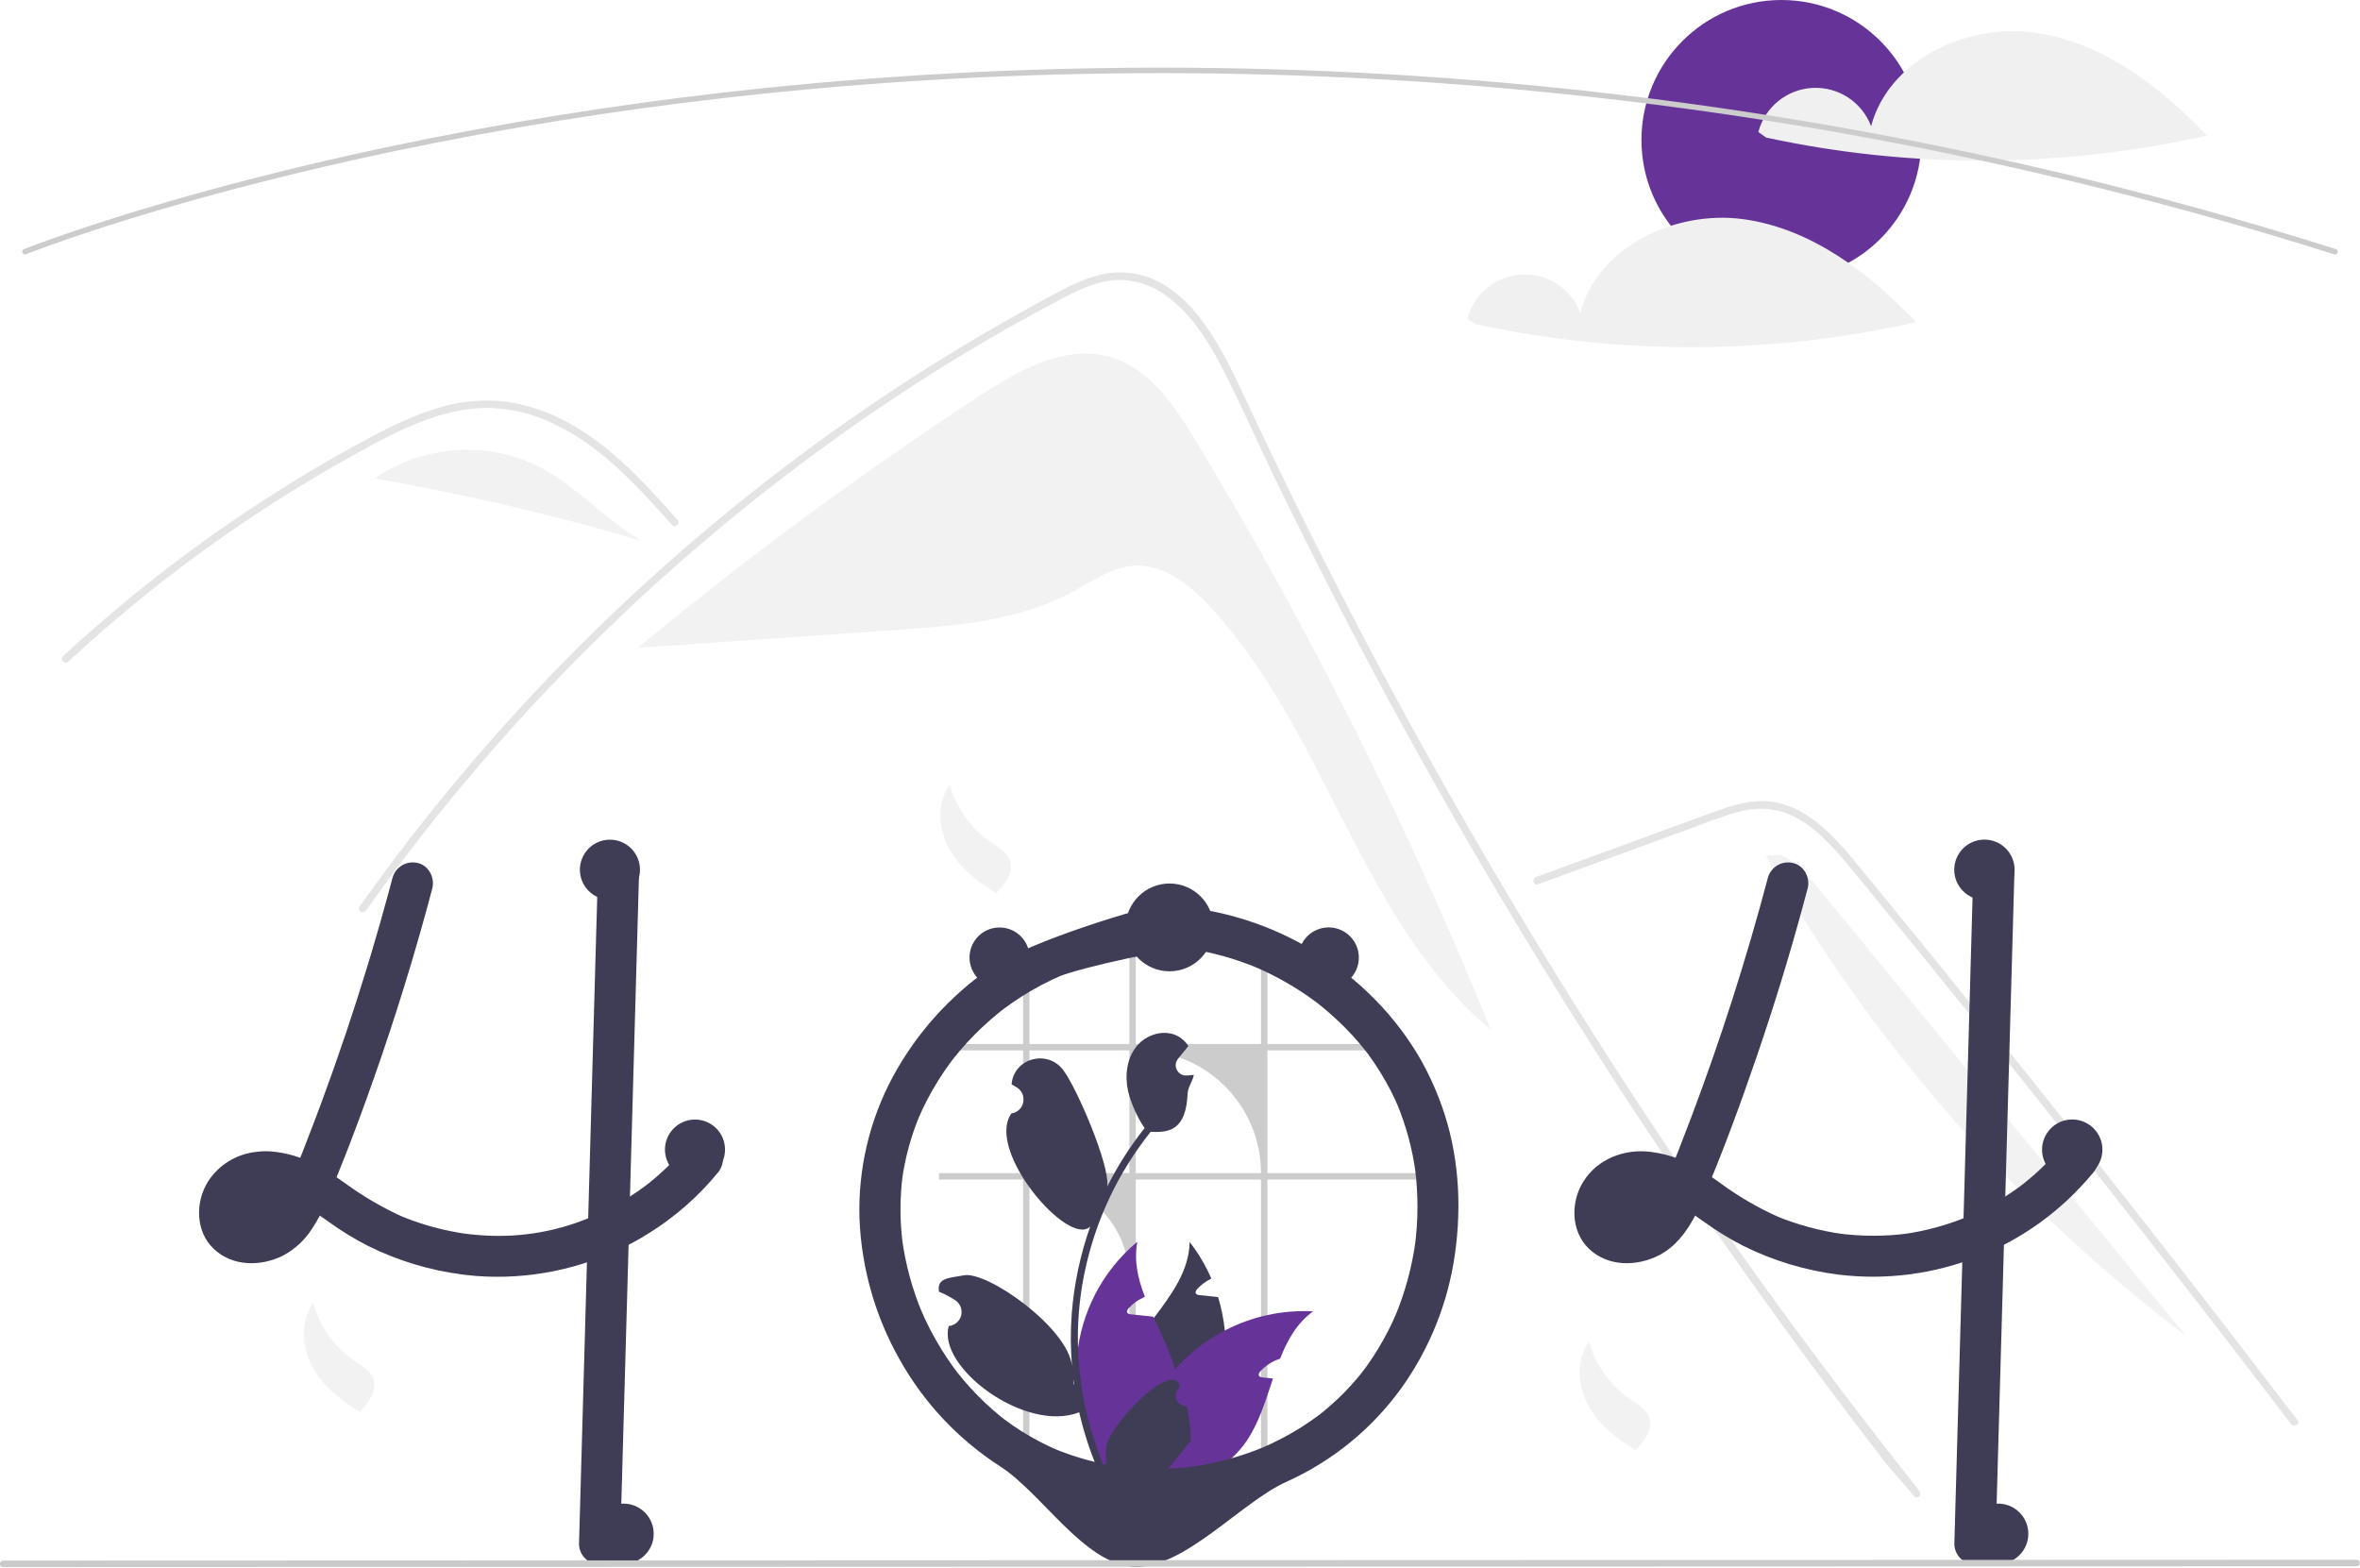
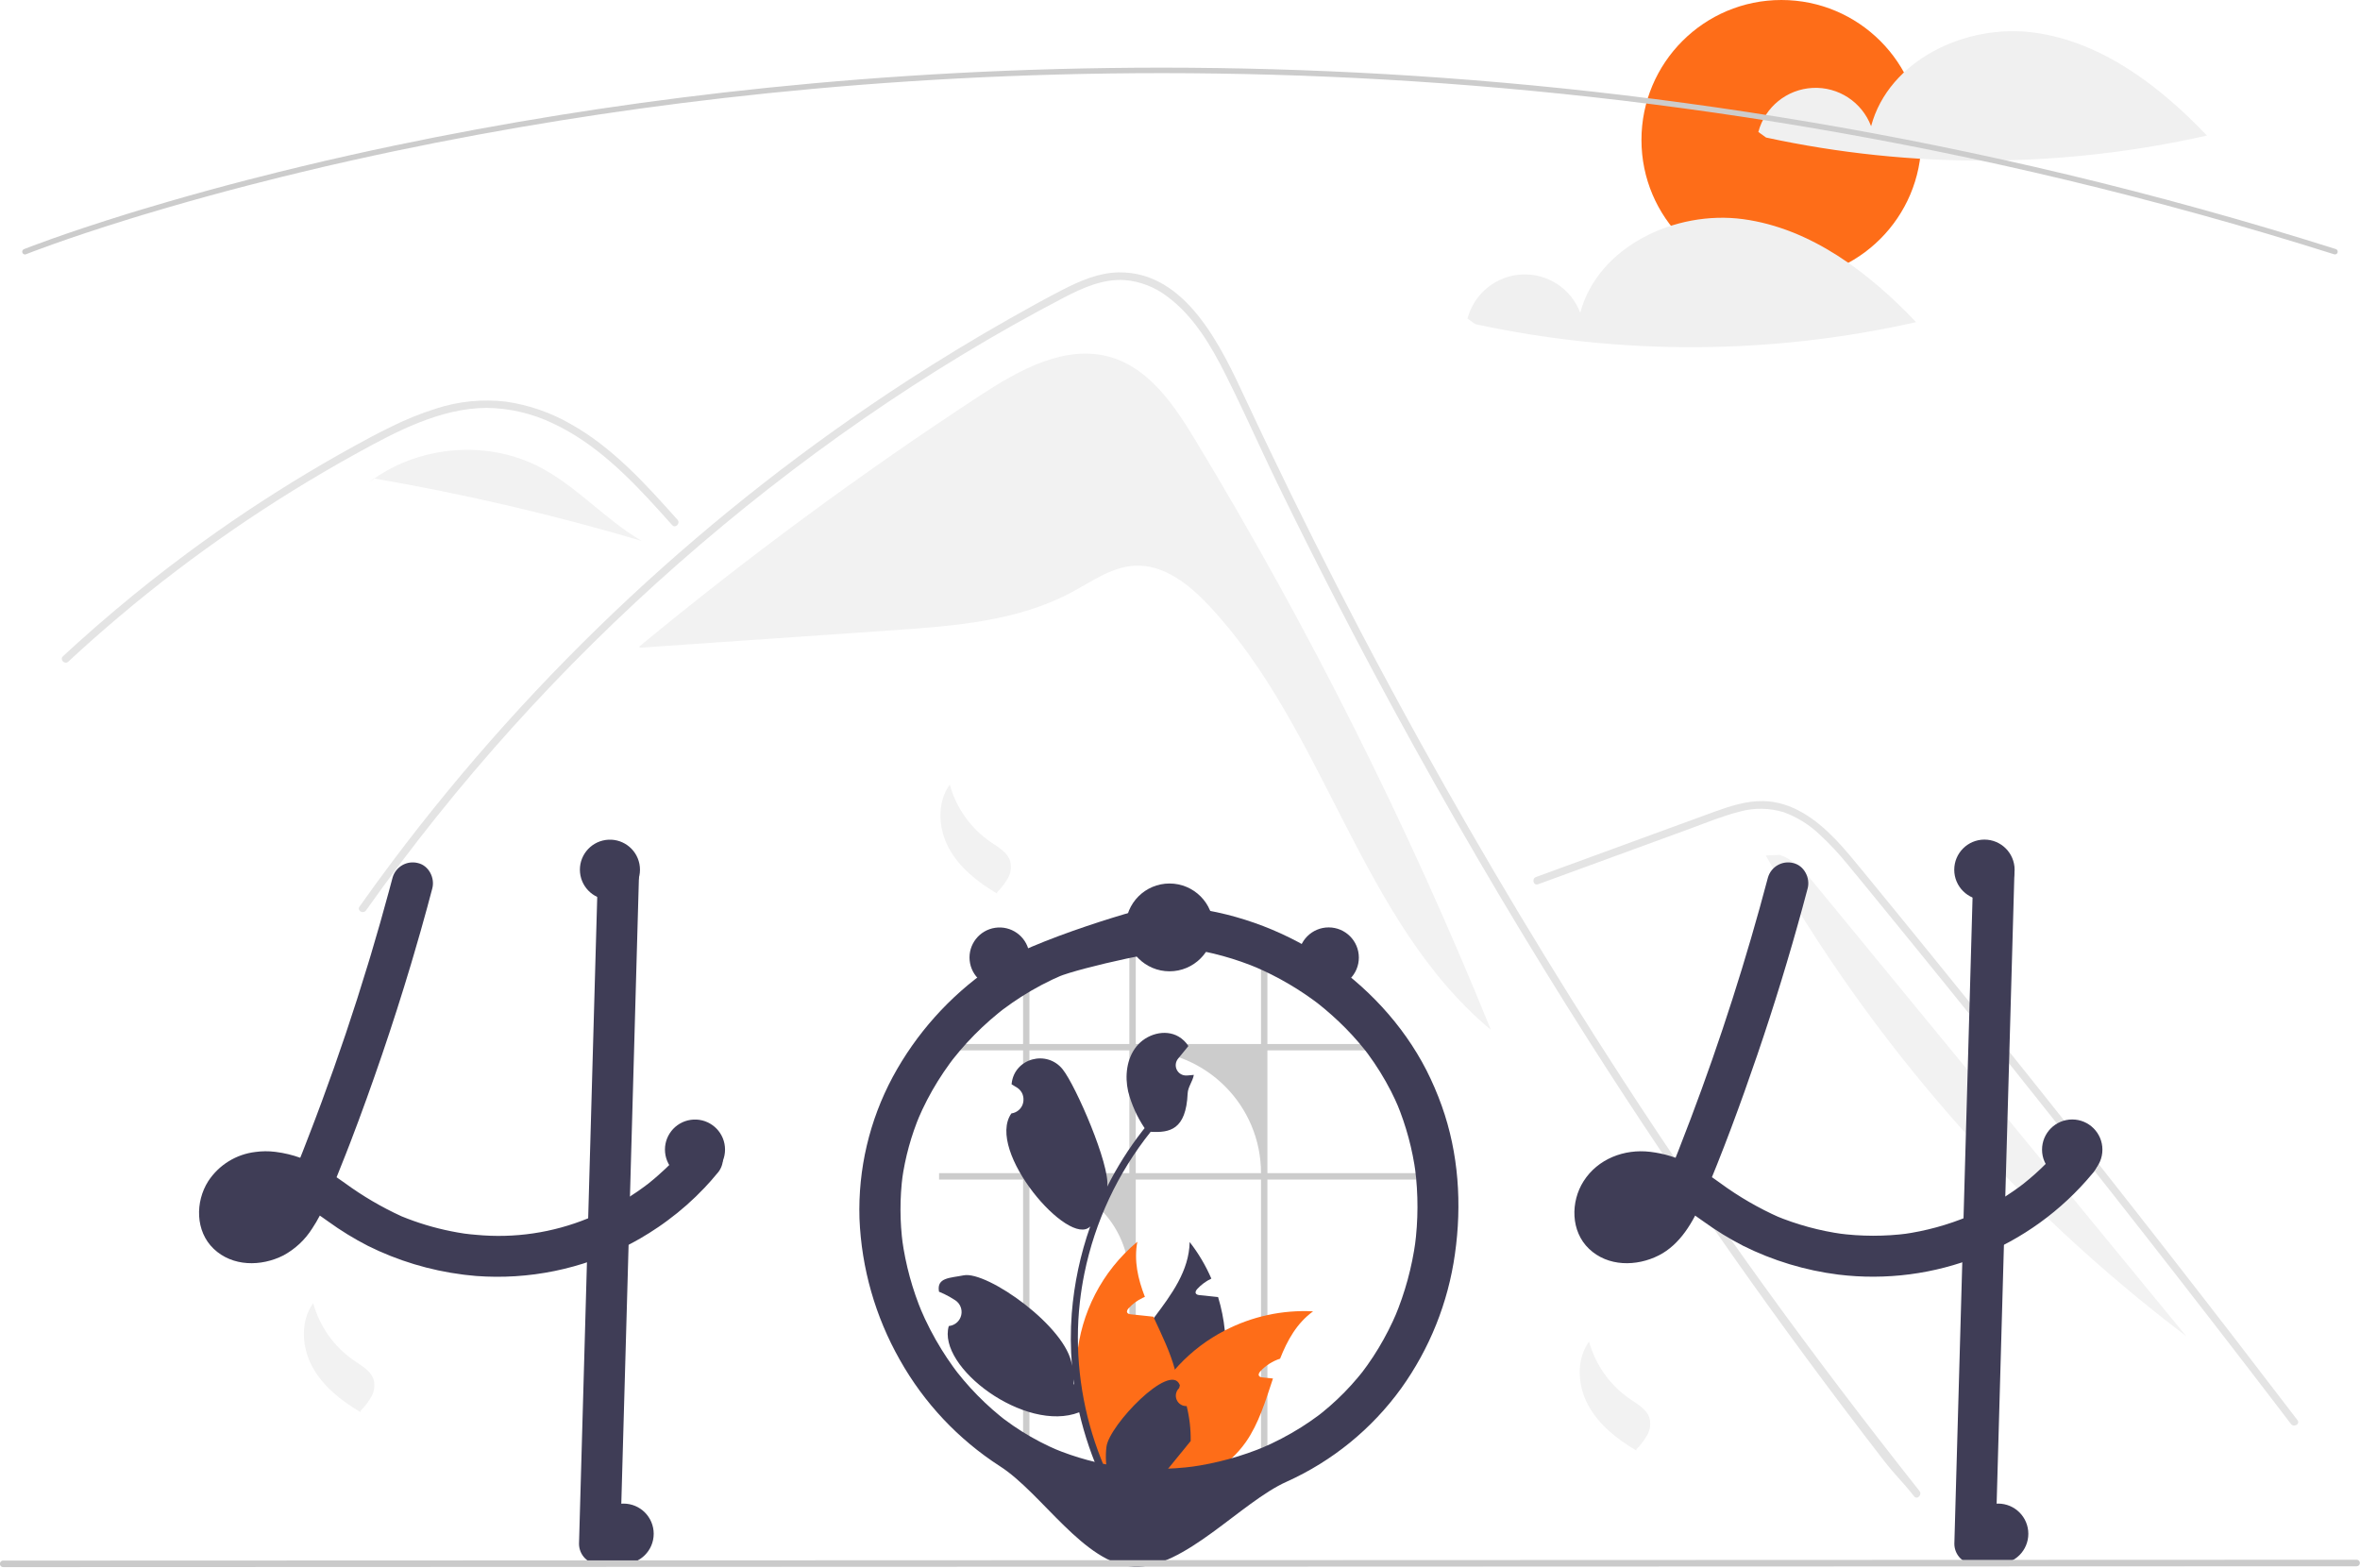
<svg xmlns="http://www.w3.org/2000/svg" data-name="Layer 1" width="860.131" height="571.148" viewBox="0 0 860.131 571.148">
  <path d="M605.67,324.953c-7.669-12.684-16.757-26.228-30.99-30.37-16.482-4.796-33.413,4.732-47.775,14.135a1392.157,1392.157,0,0,0-123.893,91.283l.043.492q46.226-3.188,92.451-6.376c22.265-1.535,45.296-3.283,64.972-13.816,7.467-3.997,14.745-9.336,23.206-9.708,10.512-.462,19.677,6.879,26.88,14.549,42.607,45.371,54.937,114.754,102.738,154.616A1516.995,1516.995,0,0,0,605.67,324.953Z" transform="translate(-169.9343 -164.426)" fill="#f2f2f2" />
  <path d="M867.571,709.781c-4.712-5.95-6.637-7.343-11.285-13.348q-56.764-73.416-106.708-151.792-33.924-53.23-64.483-108.504-14.549-26.278-28.3-52.969-10.67-20.695-20.865-41.638c-1.944-3.988-3.832-7.994-5.711-12.009-4.428-9.442-8.773-18.93-13.439-28.244-5.317-10.616-11.789-21.745-21.553-28.877a29.405,29.405,0,0,0-15.319-5.895c-7.948-.513-15.282,2.769-22.176,6.353-50.439,26.301-97.659,59.276-140.37,96.798A730.778,730.778,0,0,0,303.322,496.247c-1.008,1.439-3.392.064-2.374-1.384q6.009-8.498,12.257-16.813A734.817,734.817,0,0,1,500.805,303.064q18.248-11.826,37.183-22.542c6.362-3.603,12.752-7.16,19.251-10.497,6.371-3.273,13.137-6.215,20.416-6.325,24.77-.385,37.595,27.667,46.405,46.542q4.153,8.911,8.406,17.766,16.075,33.621,33.387,66.628,10.685,20.379,21.837,40.52,34.707,62.718,73.779,122.897c34.506,53.143,68.737,100.089,108.046,149.785C870.596,709.213,868.662,711.175,867.571,709.781Z" transform="translate(-169.9343 -164.426)" fill="#e4e4e4" />
  <path d="M414.916,355.804c-1.439-1.604-2.869-3.209-4.318-4.813-11.422-12.633-23.679-25.118-39.364-32.361a57.11,57.11,0,0,0-23.927-5.546c-8.562.028-16.932,2.273-24.843,5.418-3.74,1.494-7.398,3.19-11.001,4.996-4.116,2.072-8.159,4.281-12.183,6.509q-11.331,6.27-22.368,13.091-21.961,13.572-42.546,29.216-10.671,8.113-20.902,16.758-9.516,8.031-18.646,16.492c-1.302,1.201-3.245-.743-1.944-1.943,1.604-1.494,3.227-2.979,4.85-4.446q6.875-6.215,13.971-12.193,12.939-10.918,26.549-20.993,21.163-15.676,43.783-29.225,11.304-6.765,22.918-12.963c2.338-1.247,4.703-2.466,7.096-3.621a113.116,113.116,0,0,1,16.868-6.866,60.006,60.006,0,0,1,25.476-2.503,66.327,66.327,0,0,1,23.505,8.131c15.401,8.608,27.346,21.919,38.97,34.909C418.033,355.171,416.099,357.124,414.916,355.804Z" transform="translate(-169.9343 -164.426)" fill="#e4e4e4" />
  <path d="M730.477,486.711l36.905-13.498,18.323-6.702c5.968-2.183,11.921-4.667,18.09-6.23a28.539,28.539,0,0,1,16.374.209,37.738,37.738,0,0,1,12.771,7.917,103.64,103.64,0,0,1,10.475,11.186c3.989,4.794,7.92,9.639,11.868,14.467q24.441,29.891,48.563,60.041,24.121,30.15,47.92,60.556,23.857,30.48,47.385,61.216,2.882,3.765,5.76,7.534c1.06,1.388,3.449.02,2.375-1.388Q983.582,650.974,959.549,620.184q-24.092-30.864-48.516-61.466-24.424-30.601-49.179-60.937-6.167-7.558-12.354-15.099c-3.48-4.241-6.92-8.527-10.736-12.474-7.005-7.245-15.758-13.648-26.234-13.822-6.16-.102-12.121,1.852-17.844,3.923-6.17,2.232-12.325,4.506-18.486,6.759l-37.163,13.592-9.291,3.398c-1.649.603-.937,3.262.731,2.652Z" transform="translate(-169.9343 -164.426)" fill="#e4e4e4" />
  <path d="M366.377,334.526c-18.754-9.639-42.771-7.751-60.005,4.291a855.847,855.847,0,0,1,97.371,22.726C390.46,353.759,380.07,341.563,366.377,334.526Z" transform="translate(-169.9343 -164.426)" fill="#f2f2f2" />
  <path d="M306.188,338.784l-3.61,2.935c1.221-1.027,2.491-1.99,3.795-2.901C306.311,338.807,306.249,338.795,306.188,338.784Z" transform="translate(-169.9343 -164.426)" fill="#f2f2f2" />
  <path d="M831.549,486.846c-3.633-4.422-7.56-9.052-12.994-10.848l-5.073.2A575.436,575.436,0,0,0,966.749,651.418Q899.149,569.132,831.549,486.846Z" transform="translate(-169.9343 -164.426)" fill="#f2f2f2" />
  <path d="M516.084,450.367A37.481,37.481,0,0,0,531.015,471.325c2.82,1.92,6.157,3.762,7.122,7.035a8.379,8.379,0,0,1-.874,6.15,24.884,24.884,0,0,1-3.861,5.041l-.137.512c-6.998-4.147-13.656-9.393-17.522-16.551s-4.406-16.539.341-23.145" transform="translate(-169.9343 -164.426)" fill="#f2f2f2" />
  <path d="M749.084,653.367A37.481,37.481,0,0,0,764.015,674.325c2.82,1.92,6.157,3.762,7.122,7.035a8.379,8.379,0,0,1-.874,6.15,24.884,24.884,0,0,1-3.861,5.041l-.137.512c-6.998-4.147-13.656-9.393-17.522-16.551s-4.406-16.539.341-23.145" transform="translate(-169.9343 -164.426)" fill="#f2f2f2" />
  <path d="M284.084,639.367A37.481,37.481,0,0,0,299.015,660.325c2.82,1.92,6.157,3.762,7.122,7.035a8.379,8.379,0,0,1-.874,6.15,24.884,24.884,0,0,1-3.861,5.041l-.137.512c-6.998-4.147-13.656-9.393-17.522-16.551s-4.406-16.539.341-23.145" transform="translate(-169.9343 -164.426)" fill="#f2f2f2" />
-   <circle cx="649.249" cy="51" r="51" fill="#663399" />
+   <circle cx="649.249" cy="51" r="51" fill="#fe6d18" />
  <path d="M911.219,176.296c-24.717-3.341-52.935,10.019-59.341,34.124a21.597,21.597,0,0,0-41.094,2.109l2.83,2.027a372.275,372.275,0,0,0,160.659-.726C957.079,195.76,935.935,179.637,911.219,176.296Z" transform="translate(-169.9343 -164.426)" fill="#f0f0f0" />
  <path d="M805.219,244.296c-24.717-3.341-52.935,10.019-59.341,34.124a21.597,21.597,0,0,0-41.094,2.109l2.83,2.027a372.275,372.275,0,0,0,160.659-.726C851.079,263.76,829.935,247.637,805.219,244.296Z" transform="translate(-169.9343 -164.426)" fill="#f0f0f0" />
  <path d="M1020.946,257.154a.982.982,0,0,1-.302-.047C756.237,173.489,523.199,184.424,374.264,208.321c-20.269,3.251-40.591,7.006-60.404,11.161-5.058,1.06-10.306,2.195-15.597,3.378-6.319,1.407-12.554,2.856-18.532,4.306q-3.873.917-7.595,1.849c-3.758.928-7.572,1.895-11.66,2.957-4.568,1.178-9.209,2.413-13.797,3.672a.442.442,0,0,1-.051.015l0.0.001c-5.183,1.415-10.338,2.871-15.323,4.325-2.698.779-5.304,1.548-7.799,2.307-.279.077-.526.151-.776.228l-.536.163c-.311.095-.617.188-.924.275l-.02.006 0.0.001-.812.252c-.968.293-1.912.579-2.841.864-24.545,7.566-38.038,12.949-38.171,13.002a1,1,0,1,1-.744-1.856c.134-.053,13.693-5.463,38.328-13.058.932-.286,1.879-.572,2.85-.866l.754-.234c.026-.01.052-.018.078-.025.305-.087.61-.18.919-.273l.537-.163c.268-.081.531-.161.801-.235,2.479-.754,5.093-1.524,7.798-2.307,4.987-1.455,10.147-2.911,15.334-4.328.016-.006.033-.01.049-.015v-.001c4.604-1.263,9.263-2.503,13.845-3.685,4.094-1.063,7.915-2.032,11.68-2.962q3.738-.93,7.609-1.853c5.985-1.451,12.233-2.902,18.563-4.312,5.299-1.184,10.556-2.322,15.622-3.383,19.843-4.162,40.198-7.923,60.497-11.179C523.096,182.415,756.467,171.463,1021.246,255.201a1.0 1,0,0,1-.301,1.953Z" transform="translate(-169.9343 -164.426)" fill="#ccc" />
  <path d="M432.923,584.266a6.729,6.729,0,0,0-1.7-2.67,6.43,6.43,0,0,0-.92-.71c-2.61-1.74-6.51-2.13-8.99,0a5.81,5.81,0,0,0-.69.71q-1.11,1.365-2.28,2.67c-1.28,1.46-2.59,2.87-3.96,4.24-.39.38-.78.77-1.18,1.15-.23.23-.46.45-.69.67-.88.84-1.78,1.65-2.69,2.45-.48.43-.96.85-1.45,1.26-.73.61-1.46,1.22-2.2,1.81-.07.05-.14.1-.21.16-.02.01-.03.03-.05.04-.01,0-.02,0-.03.02a.179.179,0,0,0-.07.05c-.22.15-.37.25-.48.34.04-.02.08-.05.12-.07-.18.14-.37.28-.55.42-1.75,1.29-3.54,2.53-5.37,3.69a99.21,99.21,0,0,1-14.22,7.55c-.33.13-.67.27-1.01.4a85.97,85.97,0,0,1-40.85,6.02q-2.13-.165-4.26-.45c-1.64-.24-3.27-.53-4.89-.86a97.932,97.932,0,0,1-18.02-5.44,118.652,118.652,0,0,1-20.66-12.12c-1-.71-2.01-1.42-3.02-2.11,1.15-2.82,2.28-5.64,3.38-8.48.55-1.37,1.08-2.74,1.6-4.12,4.09-10.63,7.93-21.36,11.61-32.13q5.58-16.365,10.53-32.92.51-1.68.99-3.36,2.595-8.745,4.98-17.53c.15-.57.31-1.13.45-1.7q.69-2.52,1.35-5.04c1-3.79-1.26-8.32-5.24-9.23a7.634,7.634,0,0,0-9.22,5.24c-.43,1.62-.86,3.23-1.3,4.85q-3.165,11.745-6.66,23.41-.51,1.68-1.02,3.36-7.71,25.41-16.93,50.31-1.11,3.015-2.25,6.01c-.37.98-.74,1.96-1.12,2.94-.73,1.93-1.48,3.86-2.23,5.79-.43,1.13-.87,2.26-1.31,3.38-.29.71-.57,1.42-.85,2.12a41.809,41.809,0,0,0-8.81-2.12l-.48-.06a27.397,27.397,0,0,0-7.01.06,23.914,23.914,0,0,0-17.24,10.66c-4.77,7.51-4.71,18.25,1.98,24.63,6.89,6.57,17.32,6.52,25.43,2.41a28.351,28.351,0,0,0,10.52-9.86,50.569,50.569,0,0,0,2.74-4.65c.21.14.42.28.63.43.8.56,1.6,1.13,2.39,1.69a111.738,111.738,0,0,0,14.51,8.91,108.359,108.359,0,0,0,34.62,10.47c.27.03.53.07.8.1,1.33.17,2.67.3,4.01.41a103.782,103.782,0,0,0,55.58-11.36q2.175-1.125,4.31-2.36,3.315-1.92,6.48-4.08c1.15-.78,2.27-1.57,3.38-2.4a101.042,101.042,0,0,0,13.51-11.95q2.355-2.475,4.51-5.11a8.061,8.061,0,0,0,2.2-5.3A7.564,7.564,0,0,0,432.923,584.266Zm-165.59,23.82c.21-.15.42-.31.62-.47C267.893,607.766,267.603,607.936,267.333,608.086Zm3.21-3.23c-.23.26-.44.52-.67.78a23.366,23.366,0,0,1-2.25,2.2c-.11.1-.23.2-.35.29a.01.01,0,0,0-.01.01,3.804,3.804,0,0,0-.42.22q-.645.39-1.32.72a17.005,17.005,0,0,1-2.71.75,16.799,16.799,0,0,1-2.13.02h-.02a14.823,14.823,0,0,1-1.45-.4c-.24-.12-.47-.26-.7-.4-.09-.08-.17-.16-.22-.21a2.44,2.44,0,0,1-.27-.29.01.01,0,0,0-.01-.01c-.11-.2-.23-.4-.34-.6a.031.031,0,0,1-.01-.02c-.08-.25-.15-.51-.21-.77a12.511,12.511,0,0,1,.01-1.37,13.467,13.467,0,0,1,.54-1.88,11.068,11.068,0,0,1,.69-1.26c.02-.04.12-.2.23-.38.01-.01.01-.01.01-.02.15-.17.3-.35.46-.51.27-.3.56-.56.85-.83a18.022,18.022,0,0,1,1.75-1.01,19.481,19.481,0,0,1,2.93-.79,24.989,24.989,0,0,1,4.41.04,30.301,30.301,0,0,1,4.1,1.01,36.945,36.945,0,0,1-2.77,4.54C270.623,604.746,270.583,604.806,270.543,604.856Zm-11.12-3.29a2.18,2.18,0,0,1-.31.39A1.409,1.409,0,0,1,259.423,601.566Z" transform="translate(-169.9343 -164.426)" fill="#3f3d56" />
  <path d="M402.863,482.136q-.135,4.71-.27,9.42-.285,10.455-.59,20.92-.315,11.775-.66,23.54-.165,6.075-.34,12.15-.465,16.365-.92,32.72c-.03,1.13-.07,2.25-.1,3.38q-.225,8.115-.45,16.23-.255,8.805-.5,17.61-.18,6.6-.37,13.21-1.35,47.895-2.7,95.79a7.648,7.648,0,0,1-7.5,7.5,7.561,7.561,0,0,1-7.5-7.5q.75-26.94,1.52-53.88.675-24.36,1.37-48.72.225-8.025.45-16.06.345-12.09.68-24.18c.03-1.13.07-2.25.1-3.38.02-.99.05-1.97.08-2.96q.66-23.475,1.32-46.96.27-9.24.52-18.49.3-10.545.6-21.08c.09-3.09.17-6.17.26-9.26a7.648,7.648,0,0,1,7.5-7.5A7.561,7.561,0,0,1,402.863,482.136Z" transform="translate(-169.9343 -164.426)" fill="#3f3d56" />
  <path d="M814.291,484.217a893.238,893.238,0,0,1-28.161,87.941c-3.007,7.946-6.083,15.877-9.371,23.712l.756-1.792a54.583,54.583,0,0,1-5.59,10.612q-.229.321-.467.636,1.166-1.49.443-.589c-.254.301-.505.602-.768.895a23.664,23.664,0,0,1-2.249,2.203q-.301.258-.612.504l.938-.729c-.109.257-.873.597-1.111.743a18.254,18.254,0,0,1-2.405,1.219l1.792-.756a19.086,19.086,0,0,1-4.231,1.161l1.994-.268a17.021,17.021,0,0,1-4.298.046l1.994.268a14.002,14.002,0,0,1-3.405-.917l1.792.756a12.012,12.012,0,0,1-1.679-.896c-.271-.177-1.105-.809-.015.025,1.133.866.146.074-.088-.156-.194-.192-.37-.4-.56-.595-.882-.905.996,1.557.397.499a18.182,18.182,0,0,1-.878-1.637l.756,1.792a11.925,11.925,0,0,1-.728-2.651l.268,1.994a13.651,13.651,0,0,1-.003-3.405l-.268,1.994a15.964,15.964,0,0,1,.995-3.68l-.756,1.792a16.729,16.729,0,0,1,1.178-2.298,6.729,6.729,0,0,1,.729-1.071c.049.016-1.269,1.513-.569.757.183-.198.354-.406.539-.602.296-.314.614-.601.926-.898,1.045-.994-1.462.966-.257.179a19.049,19.049,0,0,1,2.749-1.499l-1.792.756a20.311,20.311,0,0,1,4.995-1.34l-1.994.268a25.628,25.628,0,0,1,6.461.076l-1.994-.268a33.211,33.211,0,0,1,7.892,2.22l-1.792-.756c5.39,2.314,10.163,5.749,14.928,9.118a111.95,111.95,0,0,0,14.506,8.906,108.388,108.388,0,0,0,34.622,10.474,103.933,103.933,0,0,0,92.586-36.752,8.078,8.078,0,0,0,2.197-5.303,7.632,7.632,0,0,0-2.197-5.303c-2.752-2.526-7.949-3.239-10.607,0a95.636,95.636,0,0,1-8.107,8.727q-2.017,1.914-4.142,3.71-1.214,1.026-2.461,2.011c-.393.311-1.619,1.138.263-.197-.431.306-.845.64-1.271.955a99.269,99.269,0,0,1-20.332,11.565l1.792-.756a96.836,96.836,0,0,1-24.171,6.622l1.994-.268a97.643,97.643,0,0,1-25.754-.038l1.994.268a99.8,99.8,0,0,1-24.857-6.77l1.792.756a116.025,116.025,0,0,1-21.736-12.591,86.877,86.877,0,0,0-11.113-6.994,42.824,42.824,0,0,0-14.438-4.389c-9.439-1.111-19.057,2.566-24.246,10.72-4.776,7.505-4.714,18.244,1.974,24.625,6.888,6.572,17.318,6.517,25.436,2.406,7.817-3.959,12.513-12.185,15.815-19.942,7.431-17.455,14.01-35.314,20.14-53.263q9.097-26.637,16.499-53.813.917-3.366,1.807-6.739c1.001-3.789-1.261-8.32-5.238-9.226a7.633,7.633,0,0,0-9.226,5.238Z" transform="translate(-169.9343 -164.426)" fill="#3f3d56" />
  <path d="M889.124,482.136l-2.7,95.793-2.685,95.294-1.518,53.884a7.565,7.565,0,0,0,7.5,7.5,7.649,7.649,0,0,0,7.5-7.5l2.7-95.793,2.685-95.294,1.518-53.884a7.565,7.565,0,0,0-7.5-7.5,7.649,7.649,0,0,0-7.5,7.5Z" transform="translate(-169.9343 -164.426)" fill="#3f3d56" />
  <path d="M629.526,700.361h2.329V594.319h54.329v-2.323H631.855V547.252H673.81q-.923-1.173-1.899-2.317H631.855V515.382c-.77-.328-1.547-.645-2.329-.944V544.935h-45.652V507.07c-.782.036-1.553.09-2.329.155v37.71h-36.42V516.684c-.782.346-1.553.711-2.317,1.093V544.935h-30.616v2.317h30.616v44.744h-30.616v2.323h30.616V700.361h2.317V594.319a36.413,36.413,0,0,1,36.42,36.42v69.622h2.329V594.319h45.652Zm-84.401-108.365V547.252h36.42v44.744Zm38.749,0V547.252h.914a44.741,44.741,0,0,1,44.738,44.744Z" transform="translate(-169.9343 -164.426)" opacity="0.2" />
  <path d="M615.303,668.566a63.059,63.059,0,0,1-20.05,33.7c-.74.64-1.48,1.26-2.25,1.87q-2.805.255-5.57.52c-1.53.14-3.04.29-4.54.43l-.27.03-.19-1.64-.76-6.64a37.623,37.623,0,0,1-3.3-32.44c2.64-7.12,7.42-13.41,12.12-19.65,6.49-8.62,12.8-17.14,13.03-27.65a60.544,60.544,0,0,1,7.9,13.33,16.432,16.432,0,0,0-5.12,3.77c-.41.45-.82,1.08-.54,1.62.24.46.84.57,1.36.63,1.25.13,2.51.26,3.76.39,1,.11,2,.21,3,.32a63.99,63.99,0,0,1,2.45,12.18A61.189,61.189,0,0,1,615.303,668.566Z" transform="translate(-169.9343 -164.426)" fill="#3f3d56" />
-   <path d="M648.503,642.356c-5.9,4.29-9.35,10.46-12.03,17.26a16.628,16.628,0,0,0-7.17,4.58c-.41.45-.82,1.08-.54,1.62.24.46.84.57,1.36.63,1.25.13,2.51.26,3.76.39-2.68,8.04-5.14,16.36-9.88,23.15a36.989,36.989,0,0,1-12.03,10.91,38.492,38.492,0,0,1-4.02,1.99q-7.62.585-14.95,1.25-2.805.255-5.57.52c-1.53.14-3.04.29-4.54.43q-.015-.825,0-1.65a63.304,63.304,0,0,1,15.25-39.86c.45-.52.91-1.03,1.38-1.54a61.792,61.792,0,0,1,16.81-12.7A62.654,62.654,0,0,1,648.503,642.356Z" transform="translate(-169.9343 -164.426)" fill="#663399" />
-   <path d="M589.163,699.526l-1.15,3.4-.58,1.73c-1.53.14-3.04.29-4.54.43l-.27.03c-1.66.17-3.31.34-4.96.51-.43-.5-.86-1.01-1.28-1.53a62.03,62.03,0,0,1,8.07-87.11c-1.32,6.91.22,13.53,2.75,20.1-.27.11-.53.22-.78.34a16.432,16.432,0,0,0-5.12,3.77c-.41.45-.82,1.08-.54,1.62.24.46.84.57,1.36.63,1.25.13,2.51.26,3.76.39,1,.11,2,.21,3,.32q.705.075,1.41.15c.07.15.13.29.2.44,2.85,6.18,5.92,12.39,7.65,18.83a43.666,43.666,0,0,1,1.02,4.91A37.604,37.604,0,0,1,589.163,699.526Z" transform="translate(-169.9343 -164.426)" fill="#663399" />
+   <path d="M648.503,642.356c-5.9,4.29-9.35,10.46-12.03,17.26a16.628,16.628,0,0,0-7.17,4.58c-.41.45-.82,1.08-.54,1.62.24.46.84.57,1.36.63,1.25.13,2.51.26,3.76.39-2.68,8.04-5.14,16.36-9.88,23.15a36.989,36.989,0,0,1-12.03,10.91,38.492,38.492,0,0,1-4.02,1.99q-7.62.585-14.95,1.25-2.805.255-5.57.52c-1.53.14-3.04.29-4.54.43q-.015-.825,0-1.65a63.304,63.304,0,0,1,15.25-39.86c.45-.52.91-1.03,1.38-1.54a61.792,61.792,0,0,1,16.81-12.7A62.654,62.654,0,0,1,648.503,642.356Z" transform="translate(-169.9343 -164.426)" fill="#fe6d18" />
+   <path d="M589.163,699.526l-1.15,3.4-.58,1.73c-1.53.14-3.04.29-4.54.43l-.27.03c-1.66.17-3.31.34-4.96.51-.43-.5-.86-1.01-1.28-1.53a62.03,62.03,0,0,1,8.07-87.11c-1.32,6.91.22,13.53,2.75,20.1-.27.11-.53.22-.78.34a16.432,16.432,0,0,0-5.12,3.77c-.41.45-.82,1.08-.54,1.62.24.46.84.57,1.36.63,1.25.13,2.51.26,3.76.39,1,.11,2,.21,3,.32q.705.075,1.41.15c.07.15.13.29.2.44,2.85,6.18,5.92,12.39,7.65,18.83a43.666,43.666,0,0,1,1.02,4.91A37.604,37.604,0,0,1,589.163,699.526Z" transform="translate(-169.9343 -164.426)" fill="#fe6d18" />
  <path d="M689.821,554.487c-8.609-16.792-21.946-30.921-37.632-41.304a114.237,114.237,0,0,0-52.563-18.38q-3.69-.335-7.399-.393c-2.921-.044-46.866,12.632-61.587,22.982a114.295,114.295,0,0,0-35.333,39.527,102.5,102.5,0,0,0-12.126,51.633,113.564,113.564,0,0,0,14.703,51.476,110.475,110.475,0,0,0,36.444,38.746C549.667,708.561,565.074,734.51,583.183,735.426c18.246.923,39.054-23.555,55.695-30.987a104.425,104.425,0,0,0,41.726-34.005,110.25,110.25,0,0,0,19.599-48.948c2.574-18.083,1.374-36.733-4.801-54.016a111.86,111.86,0,0,0-5.58-12.983c-1.78-3.505-6.996-4.796-10.261-2.691a7.68,7.68,0,0,0-2.691,10.261q1.568,3.088,2.915,6.278l-.756-1.792a101.151,101.151,0,0,1,6.876,25.538l-.268-1.994a109.229,109.229,0,0,1-.066,28.683l.268-1.994a109.734,109.734,0,0,1-7.555,27.674l.756-1.792a104.212,104.212,0,0,1-6.672,13.098q-1.923,3.186-4.081,6.222c-.632.888-1.283,1.761-1.939,2.631-.856,1.136,1.167-1.483.282-.369-.151.19-.3.38-.452.569q-.681.852-1.382,1.688a93.613,93.613,0,0,1-10.176,10.384q-1.366,1.192-2.778,2.331c-.469.378-.932.773-1.421,1.125.019-.013,1.58-1.199.656-.511-.29.216-.579.436-.87.652q-2.91,2.156-5.974,4.092a103.485,103.485,0,0,1-14.756,7.713l1.792-.756a109.215,109.215,0,0,1-27.597,7.552l1.994-.268a108.154,108.154,0,0,1-28.589.051l1.994.268a99.835,99.835,0,0,1-25.095-6.784l1.792.756a93.643,93.643,0,0,1-13.416-6.991q-3.174-2-6.184-4.247c-.286-.214-.57-.43-.855-.645-.915-.691.658.51.67.518a19.169,19.169,0,0,1-1.535-1.225q-1.454-1.184-2.861-2.422a101.989,101.989,0,0,1-10.493-10.709q-1.213-1.434-2.374-2.911c-.335-.426-.947-1.29.404.529-.178-.239-.362-.474-.542-.712q-.647-.858-1.276-1.728-2.203-3.048-4.188-6.246a109.29,109.29,0,0,1-7.805-15.108l.756,1.792a106.588,106.588,0,0,1-7.34-26.837l.268,1.994a97.866,97.866,0,0,1-.048-25.636l-.268,1.994A94.673,94.673,0,0,1,505.276,570.55l-.756,1.792a101.557,101.557,0,0,1,7.195-13.856q2.066-3.323,4.378-6.485.525-.718,1.062-1.428c.324-.428,1.215-1.493-.305.388.149-.184.293-.374.439-.56q1.269-1.608,2.6-3.165A107.402,107.402,0,0,1,530.772,536.215q1.474-1.292,2.995-2.529.691-.562,1.391-1.113c.187-.147.376-.291.562-.439-1.997,1.59-.555.433-.102.093q3.134-2.348,6.435-4.461a103.644,103.644,0,0,1,15.387-8.108l-1.792.756c7.76-3.258,42.141-10.949,48.394-10.11l-1.994-.268A106.225,106.225,0,0,1,628.768,517.419l-1.792-.756a110.313,110.313,0,0,1,12.6,6.329q3.043,1.784,5.967,3.763,1.384.937,2.738,1.915.677.489,1.346.989c.248.185.494.373.741.558,1.039.779-1.431-1.128-.342-.267a110.843,110.843,0,0,1,10.368,9.253q2.401,2.445,4.637,5.045,1.147,1.334,2.246,2.708c.364.455,1.605,2.101.084.085.372.493.747.982,1.114,1.479a97.977,97.977,0,0,1,8.392,13.538c1.793,3.498,6.987,4.802,10.261,2.691A7.677,7.677,0,0,0,689.821,554.487Z" transform="translate(-169.9343 -164.426)" fill="#3f3d56" />
  <path d="M602.431,676.882a3.78,3.78,0,0,1-2.739-6.551c.095-.379.164-.651.259-1.03q-.051-.124-.103-.247c-3.48-8.298-25.685,14.833-26.645,22.632a30.029,30.029,0,0,0,.527,10.328A120.392,120.392,0,0,1,562.778,652.01a116.202,116.202,0,0,1,.721-12.963q.597-5.293,1.657-10.511a121.787,121.787,0,0,1,24.151-51.616c6.874.384,12.898-.663,13.48-13.985.103-2.37,1.861-4.422,2.248-6.756-.656.086-1.323.14-1.979.183-.204.011-.42.021-.624.032l-.077.003a3.745,3.745,0,0,1-3.076-6.101q.425-.523.851-1.046c.43-.538.871-1.065,1.302-1.603a1.865,1.865,0,0,0,.14-.161c.495-.613.99-1.216,1.485-1.829a10.829,10.829,0,0,0-3.55-3.432c-4.959-2.905-11.801-.893-15.384,3.593-3.593,4.486-4.271,10.779-3.023,16.384a43.398,43.398,0,0,0,6.003,13.383c-.269.344-.549.678-.818,1.022a122.574,122.574,0,0,0-12.794,20.268c1.016-7.939-11.412-36.608-16.218-42.681-5.773-7.294-17.611-4.111-18.628,5.136q-.015.134-.029.268,1.071.604,2.096,1.282a5.127,5.127,0,0,1-2.067,9.33l-.105.016c-9.556,13.644,21.077,49.155,28.745,41.181a125.11,125.11,0,0,0-6.734,31.693,118.664,118.664,0,0,0,.086,19.16l-.032-.226C558.902,648.154,529.674,627.514,521.139,629.233c-4.917.99-9.76.765-9.013,5.725q.018.119.036.237a34.442,34.442,0,0,1,3.862,1.861q1.071.604,2.096,1.282a5.127,5.127,0,0,1-2.067,9.33l-.105.016c-.075.011-.14.022-.215.032-4.35,14.966,27.907,39.12,47.518,31.435h.011a125.075,125.075,0,0,0,8.402,24.528H601.679c.108-.334.204-.678.301-1.011a34.102,34.102,0,0,1-8.305-.495c2.227-2.733,4.454-5.487,6.681-8.219a1.861,1.861,0,0,0,.14-.161c1.13-1.398,2.27-2.786,3.399-4.185l.001-.002a49.952,49.952,0,0,0-1.464-12.725Zm-34.371-67.613.016-.021-.016.043Zm-6.648,59.932-.258-.581c.011-.42.011-.839,0-1.269,0-.118-.021-.237-.021-.355.097.742.183,1.485.29,2.227Z" transform="translate(-169.9343 -164.426)" fill="#3f3d56" />
  <circle cx="95.249" cy="439" r="11" fill="#3f3d56" />
  <circle cx="227.249" cy="559" r="11" fill="#3f3d56" />
  <circle cx="728.249" cy="559" r="11" fill="#3f3d56" />
  <circle cx="755.249" cy="419" r="11" fill="#3f3d56" />
  <circle cx="723.249" cy="317" r="11" fill="#3f3d56" />
  <path d="M434.183,583.426a10.949,10.949,0,1,1-.21-2.16A10.992,10.992,0,0,1,434.183,583.426Z" transform="translate(-169.9343 -164.426)" fill="#3f3d56" />
  <circle cx="484.249" cy="349" r="11" fill="#3f3d56" />
  <path d="M545.183,513.426a10.949,10.949,0,1,1-.21-2.16A10.992,10.992,0,0,1,545.183,513.426Z" transform="translate(-169.9343 -164.426)" fill="#3f3d56" />
  <path d="M403.183,481.426a10.949,10.949,0,1,1-.21-2.16A10.992,10.992,0,0,1,403.183,481.426Z" transform="translate(-169.9343 -164.426)" fill="#3f3d56" />
  <circle cx="599.249" cy="443" r="11" fill="#3f3d56" />
  <circle cx="426.249" cy="338" r="16" fill="#3f3d56" />
  <path d="M1028.875,735.267l-857.75.307a1.191,1.191,0,1,1,0-2.381l857.75-.307a1.191,1.191,0,0,1,0,2.381Z" transform="translate(-169.9343 -164.426)" fill="#cacaca" />
</svg>
